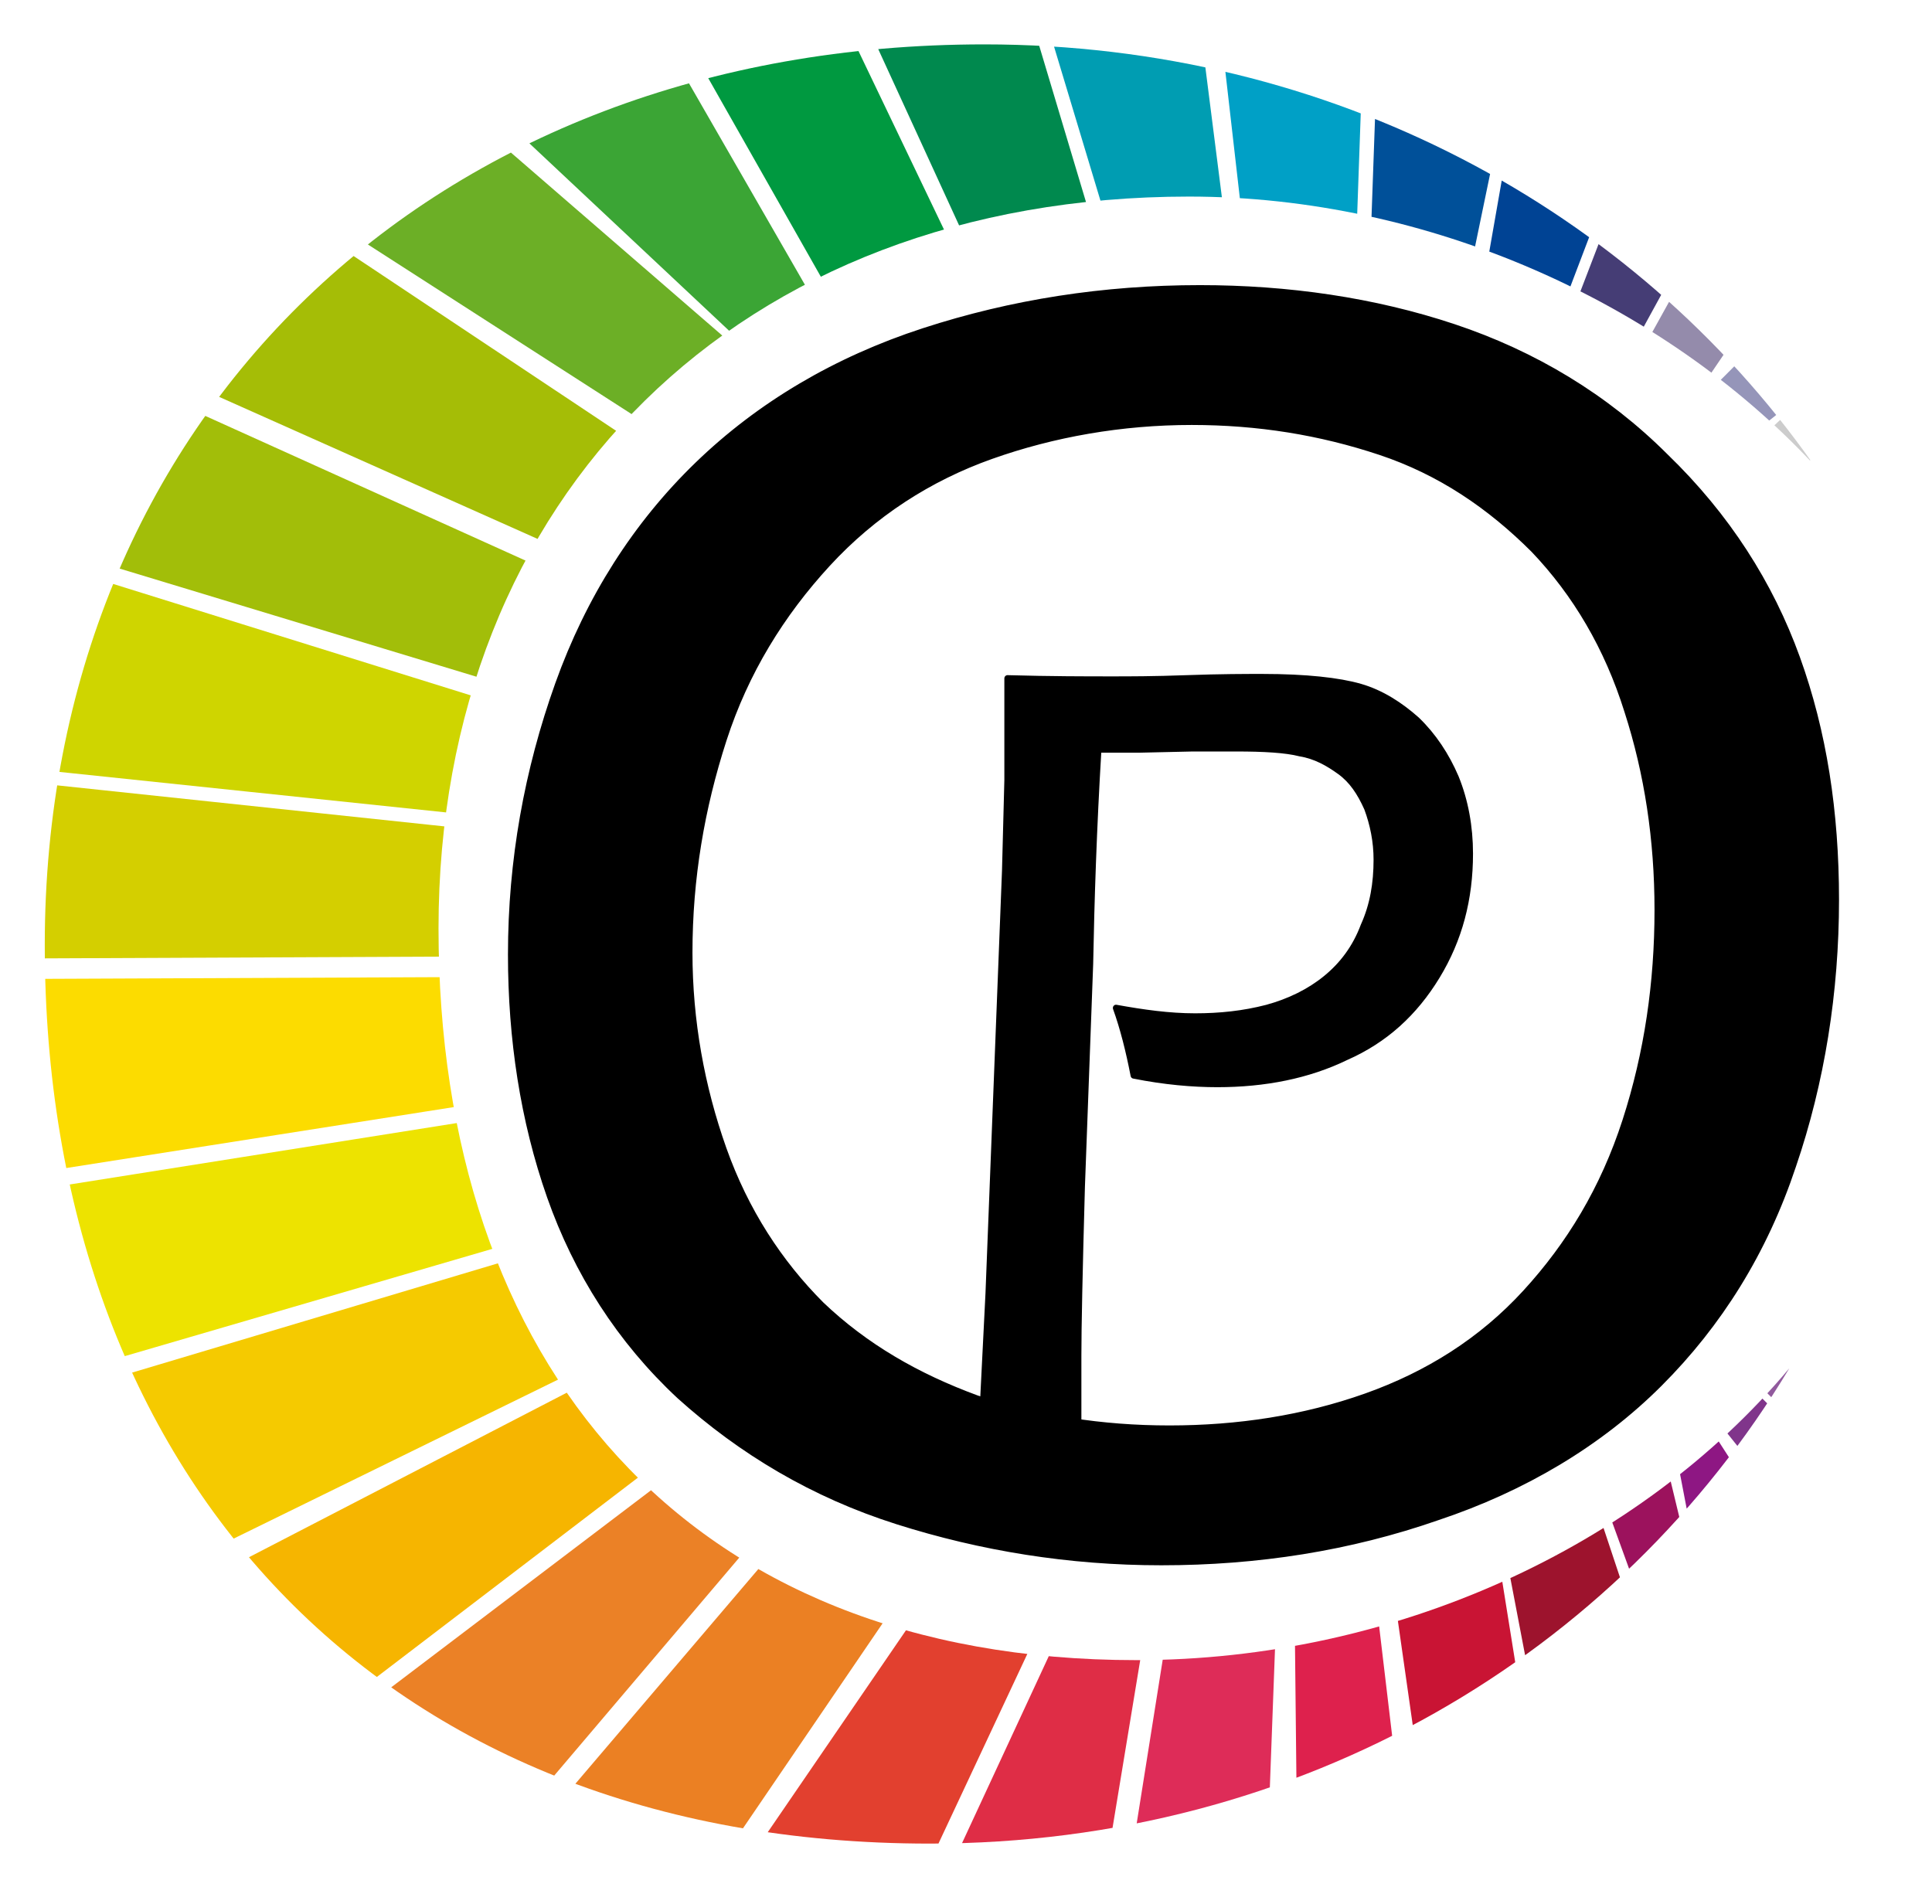
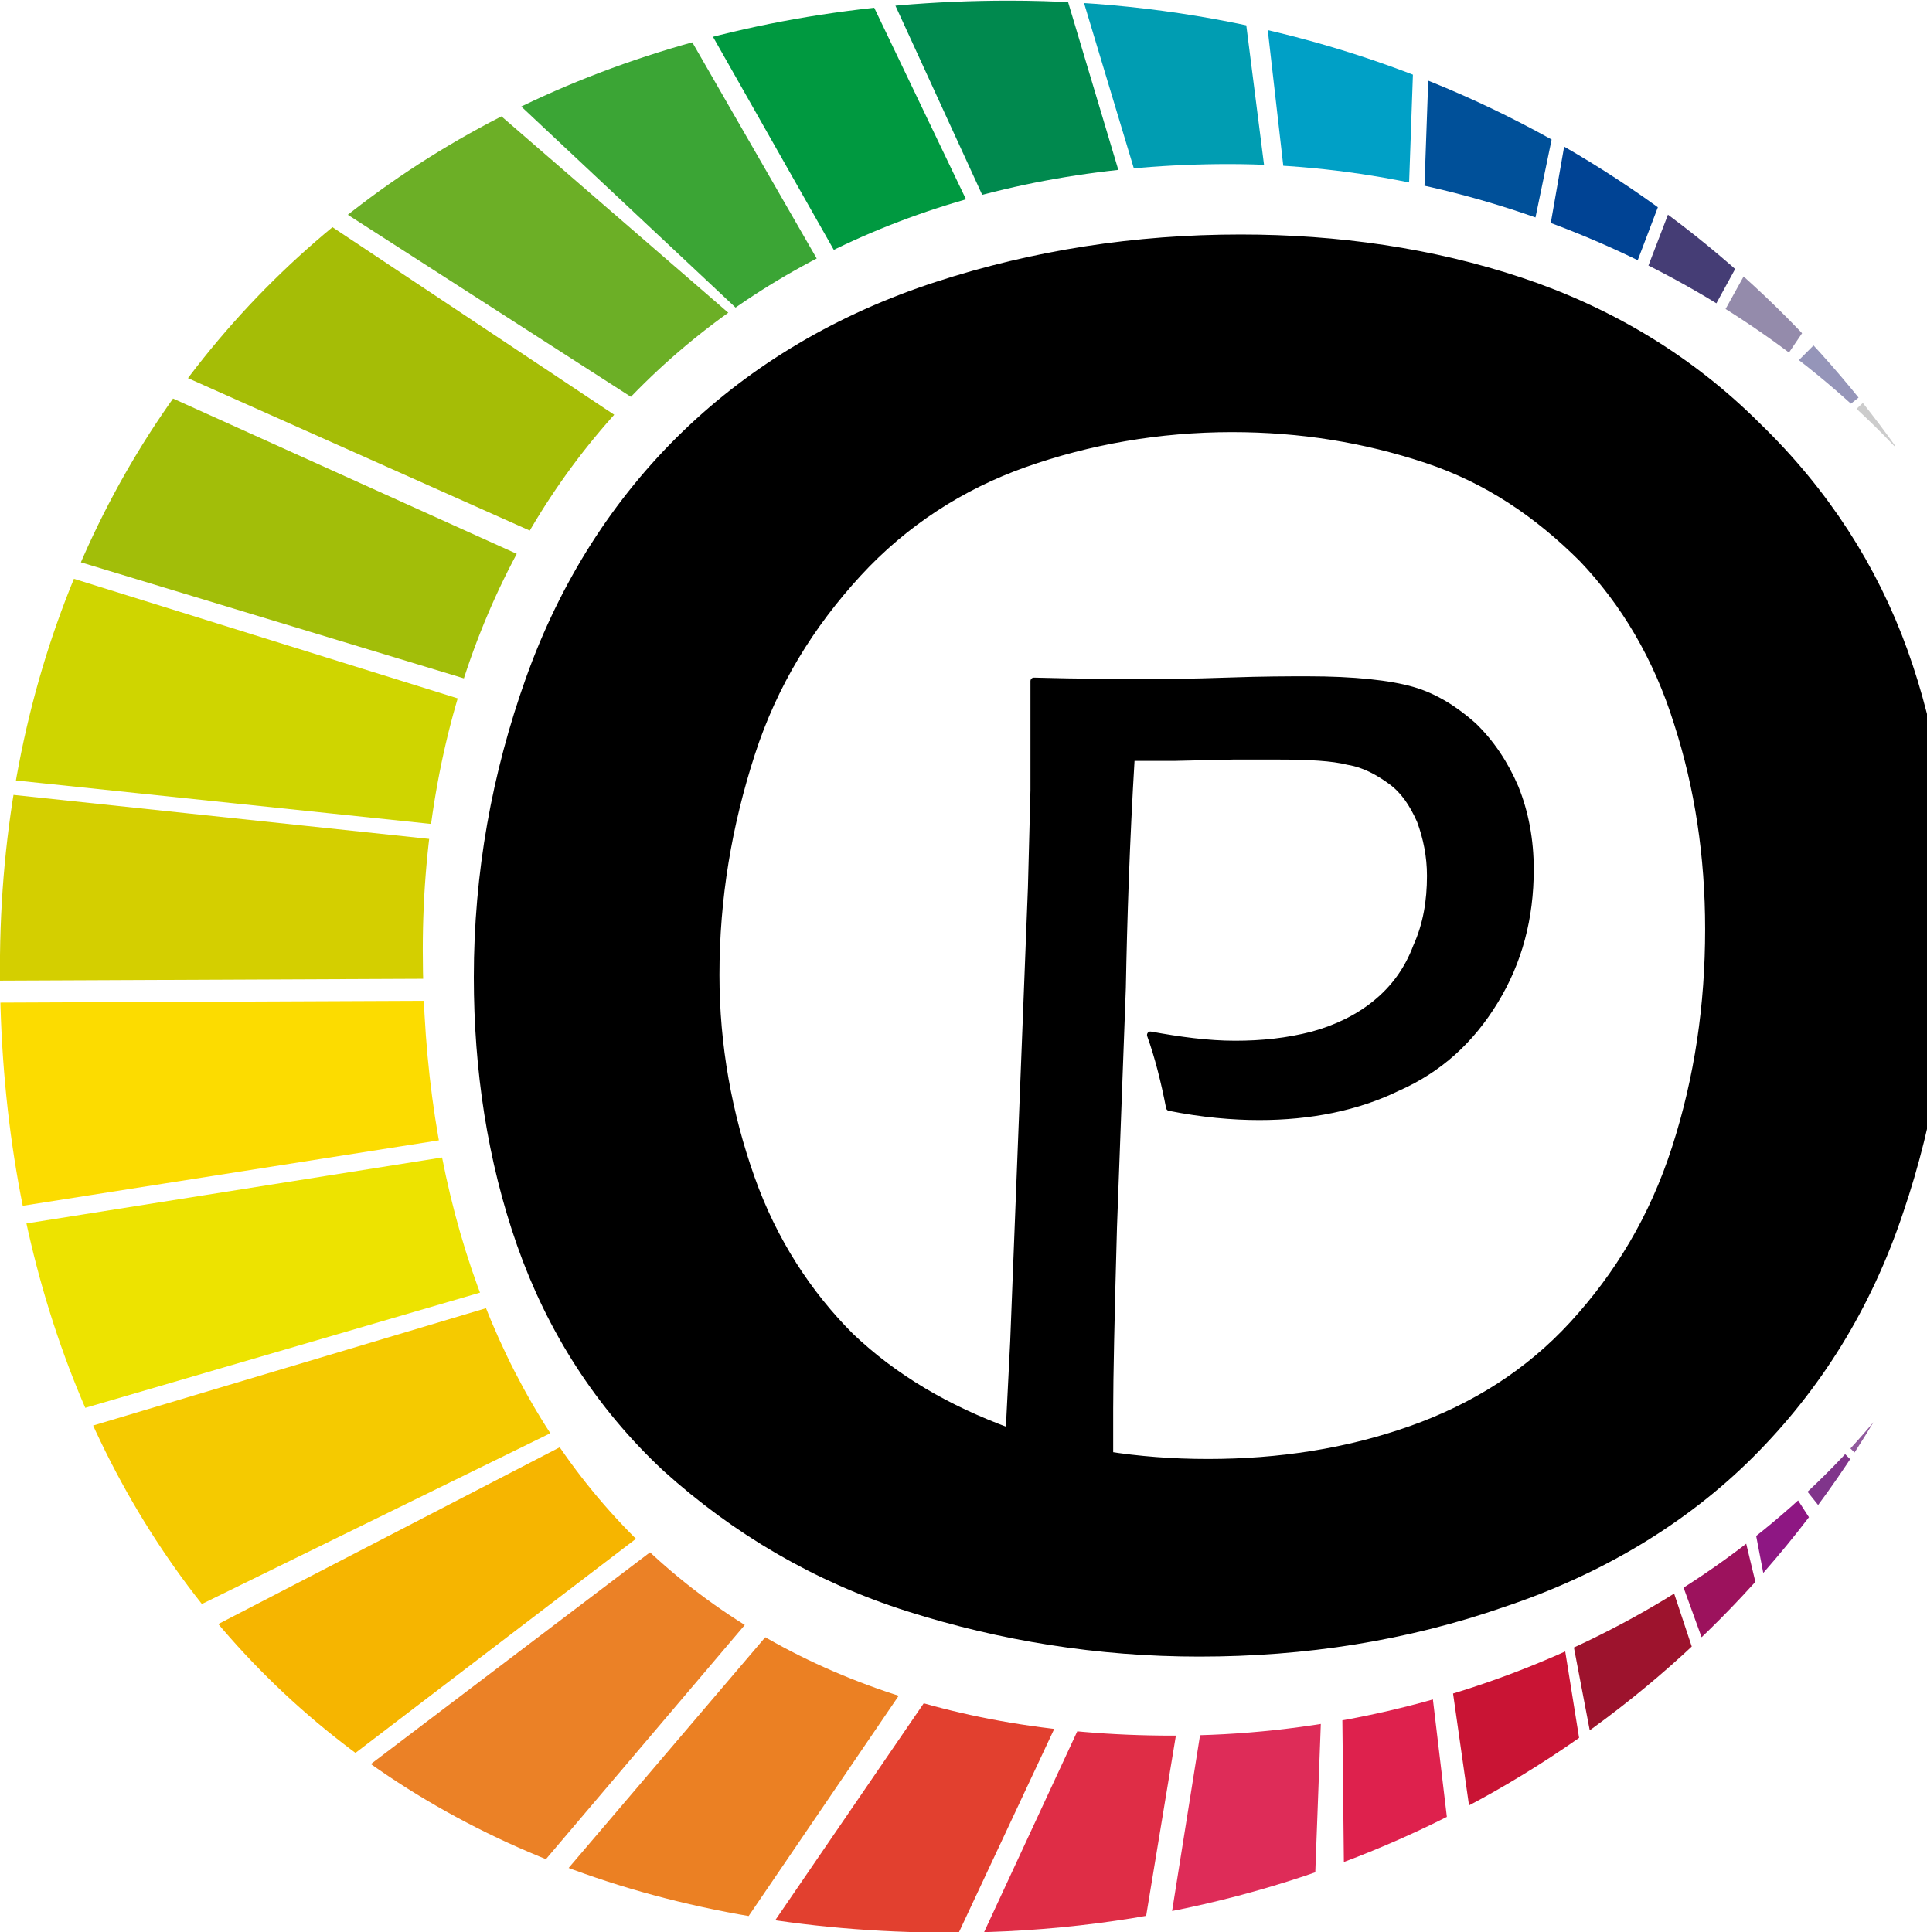
- <svg xmlns="http://www.w3.org/2000/svg" xmlns:xlink="http://www.w3.org/1999/xlink" version="1.1" id="Layer_1" x="0px" y="0px" viewBox="0 0 304.5 300" style="enable-background:new 0 0 304.5 300;" xml:space="preserve">
+ <svg xmlns="http://www.w3.org/2000/svg" xmlns:xlink="http://www.w3.org/1999/xlink" version="1.1" id="Layer_1" x="0px" y="0px" viewBox="0 0 282.8 283.6" style="enable-background:new 0 0 282.8 283.6;" xml:space="preserve">
  <style type="text/css">
	.st0{fill:none;}
	.st1{clip-path:url(#SVGID_2_);}
	.st2{fill-rule:evenodd;clip-rule:evenodd;fill:#80358B;}
	.st3{fill-rule:evenodd;clip-rule:evenodd;fill:#915A9D;}
	.st4{fill-rule:evenodd;clip-rule:evenodd;fill:#8E1783;}
	.st5{fill-rule:evenodd;clip-rule:evenodd;fill:#9C125D;}
	.st6{fill-rule:evenodd;clip-rule:evenodd;fill:#9D132D;}
	.st7{fill-rule:evenodd;clip-rule:evenodd;fill:#C91434;}
	.st8{fill-rule:evenodd;clip-rule:evenodd;fill:#DE214D;}
	.st9{fill-rule:evenodd;clip-rule:evenodd;fill:#DE2C58;}
	.st10{fill-rule:evenodd;clip-rule:evenodd;fill:#DF2D46;}
	.st11{fill-rule:evenodd;clip-rule:evenodd;fill:#E2402F;}
	.st12{fill-rule:evenodd;clip-rule:evenodd;fill:#EB8023;}
	.st13{fill-rule:evenodd;clip-rule:evenodd;fill:#EB8126;}
	.st14{fill-rule:evenodd;clip-rule:evenodd;fill:#F6B500;}
	.st15{fill-rule:evenodd;clip-rule:evenodd;fill:#F5CA00;}
	.st16{fill-rule:evenodd;clip-rule:evenodd;fill:#EDE300;}
	.st17{fill-rule:evenodd;clip-rule:evenodd;fill:#FCDC00;}
	.st18{fill-rule:evenodd;clip-rule:evenodd;fill:#D4CF00;}
	.st19{fill-rule:evenodd;clip-rule:evenodd;fill:#CFD500;}
	.st20{fill-rule:evenodd;clip-rule:evenodd;fill:#A2BE09;}
	.st21{fill-rule:evenodd;clip-rule:evenodd;fill:#A5BD06;}
	.st22{fill-rule:evenodd;clip-rule:evenodd;fill:#6CAF26;}
	.st23{fill-rule:evenodd;clip-rule:evenodd;fill:#3BA535;}
	.st24{fill-rule:evenodd;clip-rule:evenodd;fill:#009940;}
	.st25{fill-rule:evenodd;clip-rule:evenodd;fill:#00894E;}
	.st26{fill-rule:evenodd;clip-rule:evenodd;fill:#009DB2;}
	.st27{fill-rule:evenodd;clip-rule:evenodd;fill:#00A0C6;}
	.st28{fill-rule:evenodd;clip-rule:evenodd;fill:#005099;}
	.st29{fill-rule:evenodd;clip-rule:evenodd;fill:#004394;}
	.st30{fill-rule:evenodd;clip-rule:evenodd;fill:#453D75;}
	.st31{fill-rule:evenodd;clip-rule:evenodd;fill:#948BAB;}
	.st32{fill-rule:evenodd;clip-rule:evenodd;fill:#9595B9;}
	.st33{fill-rule:evenodd;clip-rule:evenodd;fill:#CCCCCC;}
- 	.st34{stroke:#000000;stroke-width:0.992;stroke-linejoin:round;stroke-miterlimit:6.397;}
+ 	.st34{stroke:#000000;stroke-width:3.171;stroke-linejoin:round;stroke-miterlimit:20.459;}
	.st35{stroke:#000000;stroke-width:0.53;stroke-linejoin:round;stroke-miterlimit:2;}
</style>
  <g id="formadeO_1_" transform="matrix(3.07215,0,0,3.28619,75.8729,-54.4561)">
-     <path class="st0" d="M68.3,38.8c-9.2-12.2-24.7-20.1-42.5-20.1c-28.4,0-48.2,18-48.2,43.2S-5.4,105,23,105   c19.1,0,35.3-9.1,44.1-22.8c-7.7,8.6-20.3,14-33.5,14c-23.2,0-35.8-14.3-35.8-35.1C-2.2,40.4,13.2,26,36.3,26   C48.6,26,60.6,31.1,68.3,38.8" />
+     <path class="st0" d="M66,36.7c-9.2-12.2-24.7-20.1-42.5-20.1c-28.4,0-48.2,18-48.2,43.2s17,43.1,45.4,43.1   c19.1,0,35.3-9.1,44.1-22.8c-7.7,8.6-20.3,14-33.5,14C8.1,94.1-4.5,79.8-4.5,59c0-20.7,15.4-35.1,38.5-35.1   C46.3,23.9,58.3,29,66,36.7" />
    <g>
      <g>
-         <defs>
-           <path id="SVGID_1_" d="M68.3,38.8c-9.2-12.2-24.7-20.1-42.5-20.1c-28.4,0-48.2,18-48.2,43.2S-5.4,105,23,105      c19.1,0,35.3-9.1,44.1-22.8c-7.7,8.6-20.3,14-33.5,14c-23.2,0-35.8-14.3-35.8-35.1C-2.2,40.4,13.2,26,36.3,26      C48.6,26,60.6,31.1,68.3,38.8" />
-         </defs>
-         <clipPath id="SVGID_2_">
-           <use xlink:href="#SVGID_1_" style="overflow:visible;" />
-         </clipPath>
-         <g class="st1">
-           <g transform="matrix(1.05045,0,0,0.98414,-18.3617,-0.334618)">
-             <path class="st2" d="M77.9,86.5l1.2,1.5l1.5-2.1L79.7,85L77.9,86.5z" />
-           </g>
-           <g transform="matrix(1.05045,0,0,0.98414,-18.3617,-0.334618)">
-             <path class="st3" d="M80,84.8l0.8,0.8l0.8-1.6l-0.8-0.4L80,84.8z" />
-           </g>
-           <g transform="matrix(1.05045,0,0,0.98414,-18.3617,-0.334618)">
-             <path class="st4" d="M75.9,88.4l0.5,2.6l2.2-2.5l-1.1-1.7L75.9,88.4z" />
-           </g>
-           <g transform="matrix(1.05045,0,0,0.98414,-18.3617,-0.334618)">
-             <path class="st5" d="M75.4,88.7l0.7,2.9l-2.4,2.5l-1.2-3.3L75.4,88.7z" />
-           </g>
-           <g transform="matrix(1.05045,0,0,0.98414,-18.3617,-0.334618)">
-             <path class="st6" d="M72.1,91.1l1.2,3.6l-4.8,3.4l-0.9-4.7L72.1,91.1z" />
-           </g>
-           <g transform="matrix(1.05045,0,0,0.98414,-18.3617,-0.334618)">
-             <path class="st7" d="M67.2,93.4l0.9,5.6l-4.8,4.6L62,94.5L67.2,93.4z" />
-           </g>
-           <g transform="matrix(1.05045,0,0,0.98414,-18.3617,-0.334618)">
-             <path class="st8" d="M61.2,95.4l1,8.4l-4.9,1.6L57.2,96L61.2,95.4z" />
-           </g>
-           <g transform="matrix(1.05045,0,0,0.98414,-18.3617,-0.334618)">
-             <path class="st9" d="M56.3,95.9l-0.4,10.7l-6.6,0.6l1.8-11.3L56.3,95.9L56.3,95.9z" />
-           </g>
-           <g transform="matrix(1.05045,0,0,0.98414,-18.3617,-0.334618)">
-             <path class="st10" d="M50.1,95.4l-2,12.1l-7.7,0.7l5.3-11.4L50.1,95.4z" />
-           </g>
-           <g transform="matrix(1.05045,0,0,0.98414,-18.3617,-0.334618)">
-             <path class="st11" d="M44.7,96.6l-5.4,11.5l-8.4-0.8l8.3-12.1L44.7,96.6z" />
-           </g>
-           <g transform="matrix(1.05045,0,0,0.98414,-18.3617,-0.334618)">
-             <path class="st12" d="M38.3,94.5l-8.6,12.6l-8.3-2.2l11.1-13L38.3,94.5z" />
-           </g>
-           <g transform="matrix(1.05045,0,0,0.98414,-18.3617,-0.334618)">
-             <path class="st13" d="M31.6,91.3l-11.4,13.4l-7.5-5l14.4-10.9L31.6,91.3z" />
-           </g>
-           <g transform="matrix(1.05045,0,0,0.98414,-18.3617,-0.334618)">
-             <path class="st14" d="M26.3,88.3L11.6,99.5l-6.1-6.1l18-9.3L26.3,88.3z" />
-           </g>
-           <g transform="matrix(1.05045,0,0,0.98414,-18.3617,-0.334618)">
-             <path class="st15" d="M23.1,83.5l-18.4,9l-5.7-8l20.8-6.2L23.1,83.5z" />
-           </g>
-           <g transform="matrix(1.05045,0,0,0.98414,-18.3617,-0.334618)">
-             <path class="st16" d="M19.2,77.7l-20.6,6l-3.7-8.4L17,71.8L19.2,77.7z" />
-           </g>
-           <g transform="matrix(1.05045,0,0,0.98414,-18.3617,-0.334618)">
-             <path class="st17" d="M17,71l-22.3,3.5l-1.9-9.6l23.5-0.1L17,71z" />
-           </g>
-           <g transform="matrix(1.05045,0,0,0.98414,-18.3617,-0.334618)">
-             <path class="st18" d="M16.3,63.8l-23,0.1l0.1-8.8l22.7,2.4L16.3,63.8z" />
-           </g>
-           <g transform="matrix(1.05045,0,0,0.98414,-18.3617,-0.334618)">
-             <path class="st19" d="M16,56.8l-22-2.3l2.8-9.7l20.9,6.5L16,56.8z" />
-           </g>
-           <g transform="matrix(1.05045,0,0,0.98414,-18.3617,-0.334618)">
-             <path class="st20" d="M17.7,50.3l-20.5-6.2L3,37l17.3,7.8L17.7,50.3z" />
-           </g>
-           <g transform="matrix(1.05045,0,0,0.98414,-18.3617,-0.334618)">
-             <path class="st21" d="M20.8,43.7L3.5,36l6.6-7.1L25,38.8L20.8,43.7z" />
-           </g>
-           <g transform="matrix(1.05045,0,0,0.98414,-18.3617,-0.334618)">
-             <path class="st22" d="M25.5,37.8l-14.8-9.5l6.7-5l12.5,10.8L25.5,37.8z" />
-           </g>
-           <g transform="matrix(1.05045,0,0,0.98414,-18.3617,-0.334618)">
-             <path class="st23" d="M29.9,33.6l-11-10.3l7.6-4L34.4,33L29.9,33.6z" />
-           </g>
-           <g transform="matrix(1.05045,0,0,0.98414,-18.3617,-0.334618)">
-             <path class="st24" d="M35.1,32.5l-7.5-13.2l7.4-1.5l6,12.5L35.1,32.5z" />
-           </g>
-           <g transform="matrix(1.05045,0,0,0.98414,-18.3617,-0.334618)">
-             <path class="st25" d="M41.7,30.1L36,17.7l8-0.7l3.6,12L41.7,30.1z" />
-           </g>
-           <g transform="matrix(1.05045,0,0,0.98414,-18.3617,-0.334618)">
-             <path class="st26" d="M48.3,28.9l-3.2-10.6l7.5,0.3l1.3,10.2L48.3,28.9z" />
-           </g>
-           <g transform="matrix(1.05045,0,0,0.98414,-18.3617,-0.334618)">
-             <path class="st27" d="M54.7,28.4l-1.1-9.6l6.9,1.8l-0.3,8.5L54.7,28.4z" />
-           </g>
-           <g transform="matrix(1.05045,0,0,0.98414,-18.3617,-0.334618)">
-             <path class="st28" d="M60.9,29.2l0.3-8.4l5.7,4.1l-1.1,5.3L60.9,29.2z" />
-           </g>
-           <g transform="matrix(1.05045,0,0,0.98414,-18.3617,-0.334618)">
-             <path class="st29" d="M66.5,30.6l1-5.7l4.4,3l-1.6,4.2L66.5,30.6z" />
-           </g>
-           <g transform="matrix(1.05045,0,0,0.98414,-18.3617,-0.334618)">
-             <path class="st30" d="M72.3,28.4l-1.5,3.9l2.9,1.8l1.7-3.1L72.3,28.4z" />
-           </g>
-           <g transform="matrix(1.05045,0,0,0.98414,-18.3617,-0.334618)">
-             <path class="st31" d="M75.7,31.5l-1.5,2.7l2.7,2.1l1.7-2.5L75.7,31.5z" />
-           </g>
-           <g transform="matrix(1.05045,0,0,0.98414,-18.3617,-0.334618)">
-             <path class="st32" d="M79.2,34.5l-1.9,1.9l2.4,1.8c0,0,1.7-1.3,1.7-1.4C81.5,36.7,79.2,34.5,79.2,34.5z" />
-           </g>
-           <g transform="matrix(1.05045,0,0,0.98414,-18.3617,-0.334618)">
-             <path class="st33" d="M80.1,38.4l1.5-1.4l1.3,2.4L81.4,40L80.1,38.4z" />
+         <g>
+           <defs>
+             <path id="SVGID_1_" d="M66,36.7c-9.2-12.2-24.7-20.1-42.5-20.1c-28.4,0-48.2,18-48.2,43.2s17,43.1,45.4,43.1       c19.1,0,35.3-9.1,44.1-22.8c-7.7,8.6-20.3,14-33.5,14C8.1,94.1-4.5,79.8-4.5,59c0-20.7,15.4-35.1,38.5-35.1       C46.3,23.9,58.3,29,66,36.7" />
+           </defs>
+           <clipPath id="SVGID_2_">
+             <use xlink:href="#SVGID_1_" style="overflow:visible;" />
+           </clipPath>
+           <g class="st1">
+             <g transform="matrix(1.05045,0,0,0.98414,-18.3617,-0.334618)">
+               <path class="st2" d="M75.7,84.3l1.2,1.5l1.5-2.1l-0.9-0.9L75.7,84.3z" />
+             </g>
+             <g transform="matrix(1.05045,0,0,0.98414,-18.3617,-0.334618)">
+               <path class="st3" d="M77.8,82.6l0.8,0.8l0.8-1.6l-0.8-0.4L77.8,82.6z" />
+             </g>
+             <g transform="matrix(1.05045,0,0,0.98414,-18.3617,-0.334618)">
+               <path class="st4" d="M73.7,86.2l0.5,2.6l2.2-2.5l-1.1-1.7L73.7,86.2z" />
+             </g>
+             <g transform="matrix(1.05045,0,0,0.98414,-18.3617,-0.334618)">
+               <path class="st5" d="M73.2,86.5l0.7,2.9l-2.4,2.5l-1.2-3.3L73.2,86.5z" />
+             </g>
+             <g transform="matrix(1.05045,0,0,0.98414,-18.3617,-0.334618)">
+               <path class="st6" d="M69.9,88.9l1.2,3.6l-4.8,3.4l-0.9-4.7L69.9,88.9z" />
+             </g>
+             <g transform="matrix(1.05045,0,0,0.98414,-18.3617,-0.334618)">
+               <path class="st7" d="M65,91.2l0.9,5.6l-4.8,4.6l-1.3-9.1L65,91.2z" />
+             </g>
+             <g transform="matrix(1.05045,0,0,0.98414,-18.3617,-0.334618)">
+               <path class="st8" d="M59,93.2l1,8.4l-4.9,1.6L55,93.8L59,93.2z" />
+             </g>
+             <g transform="matrix(1.05045,0,0,0.98414,-18.3617,-0.334618)">
+               <path class="st9" d="M54.1,93.7l-0.4,10.7l-6.6,0.6l1.8-11.3L54.1,93.7L54.1,93.7z" />
+             </g>
+             <g transform="matrix(1.05045,0,0,0.98414,-18.3617,-0.334618)">
+               <path class="st10" d="M47.9,93.2l-2,12.1l-7.7,0.7l5.3-11.4L47.9,93.2z" />
+             </g>
+             <g transform="matrix(1.05045,0,0,0.98414,-18.3617,-0.334618)">
+               <path class="st11" d="M42.5,94.4l-5.4,11.5l-8.4-0.8L37,93L42.5,94.4z" />
+             </g>
+             <g transform="matrix(1.05045,0,0,0.98414,-18.3617,-0.334618)">
+               <path class="st12" d="M36.1,92.3l-8.6,12.6l-8.3-2.2l11.1-13L36.1,92.3z" />
+             </g>
+             <g transform="matrix(1.05045,0,0,0.98414,-18.3617,-0.334618)">
+               <path class="st13" d="M29.4,89.1L18,102.5l-7.5-5l14.4-10.9L29.4,89.1z" />
+             </g>
+             <g transform="matrix(1.05045,0,0,0.98414,-18.3617,-0.334618)">
+               <path class="st14" d="M24.1,86.1L9.4,97.3l-6.1-6.1l18-9.3L24.1,86.1z" />
+             </g>
+             <g transform="matrix(1.05045,0,0,0.98414,-18.3617,-0.334618)">
+               <path class="st15" d="M20.9,81.3l-18.4,9l-5.7-8l20.8-6.2L20.9,81.3z" />
+             </g>
+             <g transform="matrix(1.05045,0,0,0.98414,-18.3617,-0.334618)">
+               <path class="st16" d="M17,75.5l-20.6,6l-3.7-8.4l22.1-3.5L17,75.5z" />
+             </g>
+             <g transform="matrix(1.05045,0,0,0.98414,-18.3617,-0.334618)">
+               <path class="st17" d="M14.8,68.8l-22.3,3.5l-1.9-9.6l23.5-0.1L14.8,68.8z" />
+             </g>
+             <g transform="matrix(1.05045,0,0,0.98414,-18.3617,-0.334618)">
+               <path class="st18" d="M14.1,61.6l-23,0.1l0.1-8.8l22.7,2.4L14.1,61.6z" />
+             </g>
+             <g transform="matrix(1.05045,0,0,0.98414,-18.3617,-0.334618)">
+               <path class="st19" d="M13.8,54.6l-22-2.3l2.8-9.7l20.9,6.5L13.8,54.6z" />
+             </g>
+             <g transform="matrix(1.05045,0,0,0.98414,-18.3617,-0.334618)">
+               <path class="st20" d="M15.5,48.1L-5,41.9l5.8-7.1l17.3,7.8L15.5,48.1z" />
+             </g>
+             <g transform="matrix(1.05045,0,0,0.98414,-18.3617,-0.334618)">
+               <path class="st21" d="M18.6,41.5L1.3,33.8l6.6-7.1l14.9,9.9L18.6,41.5z" />
+             </g>
+             <g transform="matrix(1.05045,0,0,0.98414,-18.3617,-0.334618)">
+               <path class="st22" d="M23.3,35.6L8.5,26.1l6.7-5l12.5,10.8L23.3,35.6z" />
+             </g>
+             <g transform="matrix(1.05045,0,0,0.98414,-18.3617,-0.334618)">
+               <path class="st23" d="M27.7,31.4l-11-10.3l7.6-4l7.9,13.7L27.7,31.4z" />
+             </g>
+             <g transform="matrix(1.05045,0,0,0.98414,-18.3617,-0.334618)">
+               <path class="st24" d="M32.9,30.3l-7.5-13.2l7.4-1.5l6,12.5L32.9,30.3z" />
+             </g>
+             <g transform="matrix(1.05045,0,0,0.98414,-18.3617,-0.334618)">
+               <path class="st25" d="M39.5,27.9l-5.7-12.4l8-0.7l3.6,12L39.5,27.9z" />
+             </g>
+             <g transform="matrix(1.05045,0,0,0.98414,-18.3617,-0.334618)">
+               <path class="st26" d="M46.1,26.7l-3.2-10.6l7.5,0.3l1.3,10.2L46.1,26.7z" />
+             </g>
+             <g transform="matrix(1.05045,0,0,0.98414,-18.3617,-0.334618)">
+               <path class="st27" d="M52.5,26.2l-1.1-9.6l6.9,1.8L58,26.9L52.5,26.2z" />
+             </g>
+             <g transform="matrix(1.05045,0,0,0.98414,-18.3617,-0.334618)">
+               <path class="st28" d="M58.7,27l0.3-8.4l5.7,4.1L63.6,28L58.7,27z" />
+             </g>
+             <g transform="matrix(1.05045,0,0,0.98414,-18.3617,-0.334618)">
+               <path class="st29" d="M64.3,28.4l1-5.7l4.4,3l-1.6,4.2L64.3,28.4z" />
+             </g>
+             <g transform="matrix(1.05045,0,0,0.98414,-18.3617,-0.334618)">
+               <path class="st30" d="M70.1,26.2l-1.5,3.9l2.9,1.8l1.7-3.1L70.1,26.2z" />
+             </g>
+             <g transform="matrix(1.05045,0,0,0.98414,-18.3617,-0.334618)">
+               <path class="st31" d="M73.5,29.3L72,32l2.7,2.1l1.7-2.5L73.5,29.3z" />
+             </g>
+             <g transform="matrix(1.05045,0,0,0.98414,-18.3617,-0.334618)">
+               <path class="st32" d="M77,32.3l-1.9,1.9l2.4,1.8c0,0,1.7-1.3,1.7-1.4C79.3,34.5,77,32.3,77,32.3z" />
+             </g>
+             <g transform="matrix(1.05045,0,0,0.98414,-18.3617,-0.334618)">
+               <path class="st33" d="M77.9,36.2l1.5-1.4l1.3,2.4l-1.5,0.6L77.9,36.2z" />
+             </g>
          </g>
        </g>
      </g>
    </g>
  </g>
  <g transform="matrix(3.19834,0,0,3.19823,-20.381,-46.5395)">
-     <path class="st34" d="M65.5,29.1c4.3,0,8.5,0.6,12.4,1.9s7.4,3.4,10.3,6.3c3,2.9,5.1,6.2,6.4,9.8s1.9,7.5,1.9,11.8   c0,4.5-0.7,8.9-2.1,13c-1.4,4.2-3.6,7.7-6.5,10.6s-6.6,5.1-10.8,6.5c-4.3,1.5-8.8,2.2-13.5,2.2c-4.5,0-8.8-0.7-12.9-2   s-7.6-3.4-10.6-6.1c-2.9-2.7-5-6-6.3-9.7s-1.9-7.7-1.9-11.8c0-4.6,0.8-9,2.3-13.2S38,40.6,41,37.7c3-2.9,6.7-5.1,11-6.5   C56.3,29.8,60.8,29.1,65.5,29.1z M65.1,35c-3.5,0-6.9,0.6-10,1.7c-3.1,1.1-5.9,2.9-8.2,5.4c-2.3,2.5-4.1,5.4-5.2,8.8   c-1.1,3.4-1.7,6.9-1.7,10.6c0,3.4,0.6,6.7,1.7,9.8c1.1,3.1,2.8,5.7,4.9,7.8c2.2,2.1,4.8,3.6,7.8,4.7c3.1,1,6.2,1.5,9.6,1.5   c3.4,0,6.7-0.5,9.8-1.6c3.1-1.1,5.8-2.8,8-5.2c2.2-2.4,3.9-5.2,5-8.6s1.6-6.9,1.6-10.5c0-3.5-0.5-6.8-1.5-9.9   c-1-3.2-2.6-5.9-4.7-8.1c-2.2-2.2-4.7-3.9-7.7-4.9C71.5,35.5,68.4,35,65.1,35z" />
+     <path class="st34" d="M63.3,26.9c4.3,0,8.5,0.6,12.4,1.9s7.4,3.4,10.3,6.3c3,2.9,5.1,6.2,6.4,9.8s1.9,7.5,1.9,11.8   c0,4.5-0.7,8.9-2.1,13c-1.4,4.2-3.6,7.7-6.5,10.6s-6.6,5.1-10.8,6.5c-4.3,1.5-8.8,2.2-13.5,2.2c-4.5,0-8.8-0.7-12.9-2   s-7.6-3.4-10.6-6.1c-2.9-2.7-5-6-6.3-9.7s-1.9-7.7-1.9-11.8c0-4.6,0.8-9,2.3-13.2s3.8-7.8,6.8-10.7c3-2.9,6.7-5.1,11-6.5   S58.6,26.9,63.3,26.9z M62.9,32.8c-3.5,0-6.9,0.6-10,1.7c-3.1,1.1-5.9,2.9-8.2,5.4s-4.1,5.4-5.2,8.8c-1.1,3.4-1.7,6.9-1.7,10.6   c0,3.4,0.6,6.7,1.7,9.8c1.1,3.1,2.8,5.7,4.9,7.8c2.2,2.1,4.8,3.6,7.8,4.7c3.1,1,6.2,1.5,9.6,1.5c3.4,0,6.7-0.5,9.8-1.6   c3.1-1.1,5.8-2.8,8-5.2c2.2-2.4,3.9-5.2,5-8.6s1.6-6.9,1.6-10.5c0-3.5-0.5-6.8-1.5-9.9c-1-3.2-2.6-5.9-4.7-8.1   c-2.2-2.2-4.7-3.9-7.7-4.9C69.3,33.3,66.2,32.8,62.9,32.8z" />
  </g>
  <g transform="matrix(1.85914,0,0,1.93122,-146.297,113.112)">
-     <path class="st35" d="M161.8,60.4l0.7-13.4l1.4-34.5l0.2-7.4c0-1.2,0-2.3,0-3.5v-4.8c3.7,0.1,6.7,0.1,8.9,0.1c1.4,0,3.5,0,6.3-0.1   c2.9-0.1,5-0.1,6.4-0.1c3.7,0,6.5,0.3,8.3,0.8s3.4,1.5,4.8,2.7c1.4,1.3,2.5,2.9,3.3,4.7c0.8,1.9,1.2,4,1.2,6.2c0,3.7-0.9,7-2.8,10   c-1.9,3-4.4,5.2-7.7,6.6c-3.2,1.5-6.9,2.2-10.9,2.2c-2.1,0-4.5-0.2-7.1-0.7c-0.4-2-0.9-3.9-1.5-5.5c2.3,0.4,4.5,0.7,6.7,0.7   c2.1,0,4.1-0.2,6.1-0.7c1.9-0.5,3.6-1.3,5-2.4s2.5-2.5,3.2-4.3c0.8-1.7,1.1-3.5,1.1-5.4c0-1.5-0.3-2.9-0.8-4.2   c-0.6-1.3-1.3-2.3-2.3-3s-2.1-1.3-3.4-1.5c-1.2-0.3-3.1-0.4-5.4-0.4h-3.7l-4.6,0.1h-3.4c-0.4,6.4-0.6,12.3-0.7,17.5l-0.7,18.2   c-0.2,6.9-0.3,11.5-0.3,13.8v8.4l-4.1-0.1C165.5,60.4,164.1,60.4,161.8,60.4z" />
+     <path class="st35" d="M158,56.8l0.7-13.4l1.4-34.5l0.2-7.4c0-1.2,0-2.3,0-3.5v-4.8c3.7,0.1,6.7,0.1,8.9,0.1c1.4,0,3.5,0,6.3-0.1   c2.9-0.1,5-0.1,6.4-0.1c3.7,0,6.5,0.3,8.3,0.8s3.4,1.5,4.8,2.7c1.4,1.3,2.5,2.9,3.3,4.7c0.8,1.9,1.2,4,1.2,6.2c0,3.7-0.9,7-2.8,10   c-1.9,3-4.4,5.2-7.7,6.6c-3.2,1.5-6.9,2.2-10.9,2.2c-2.1,0-4.5-0.2-7.1-0.7c-0.4-2-0.9-3.9-1.5-5.5c2.3,0.4,4.5,0.7,6.7,0.7   c2.1,0,4.1-0.2,6.1-0.7c1.9-0.5,3.6-1.3,5-2.4s2.5-2.5,3.2-4.3c0.8-1.7,1.1-3.5,1.1-5.4c0-1.5-0.3-2.9-0.8-4.2   c-0.6-1.3-1.3-2.3-2.3-3s-2.1-1.3-3.4-1.5c-1.2-0.3-3.1-0.4-5.4-0.4H176L171.4-1H168c-0.4,6.4-0.6,12.3-0.7,17.5l-0.7,18.2   c-0.2,6.9-0.3,11.5-0.3,13.8v8.4l-4.1-0.1C161.7,56.8,160.3,56.8,158,56.8z" />
  </g>
</svg>
